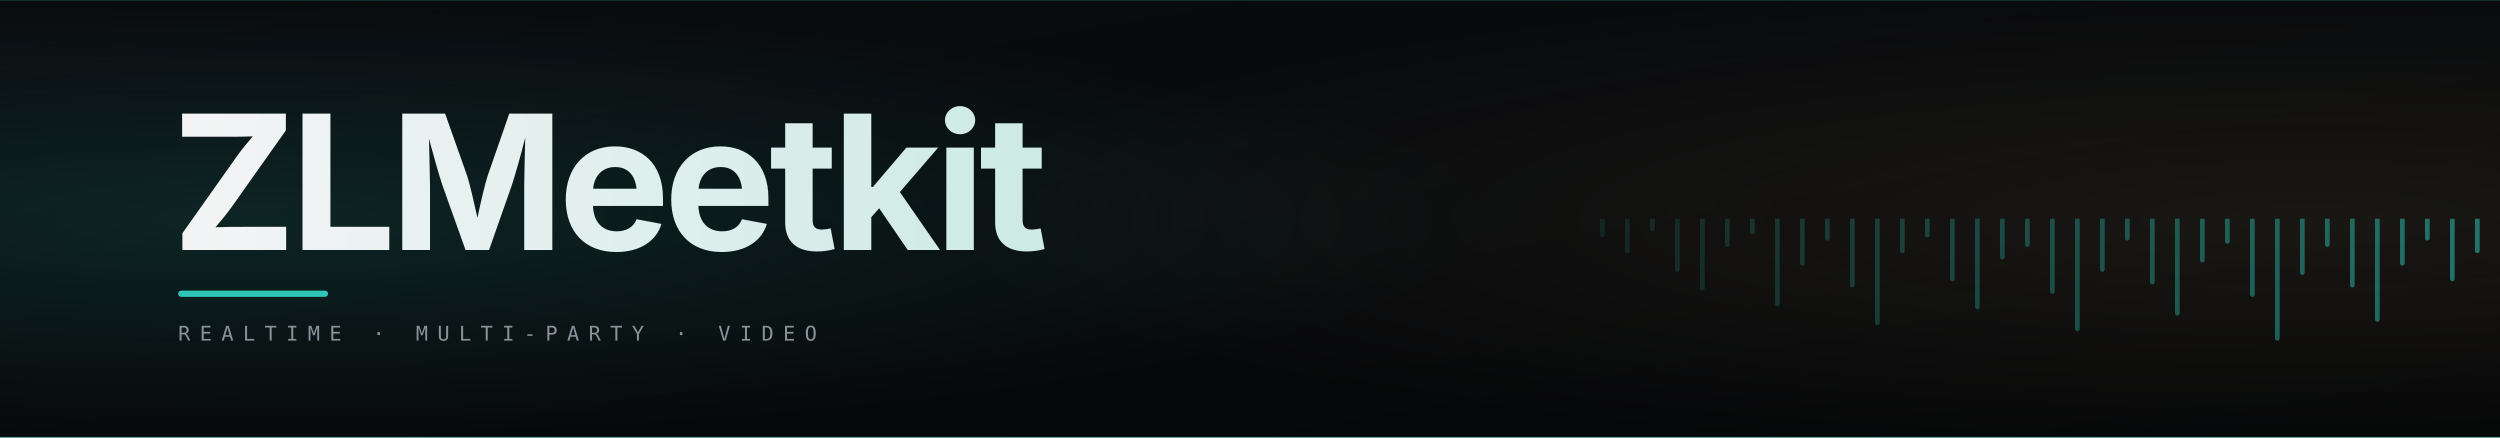
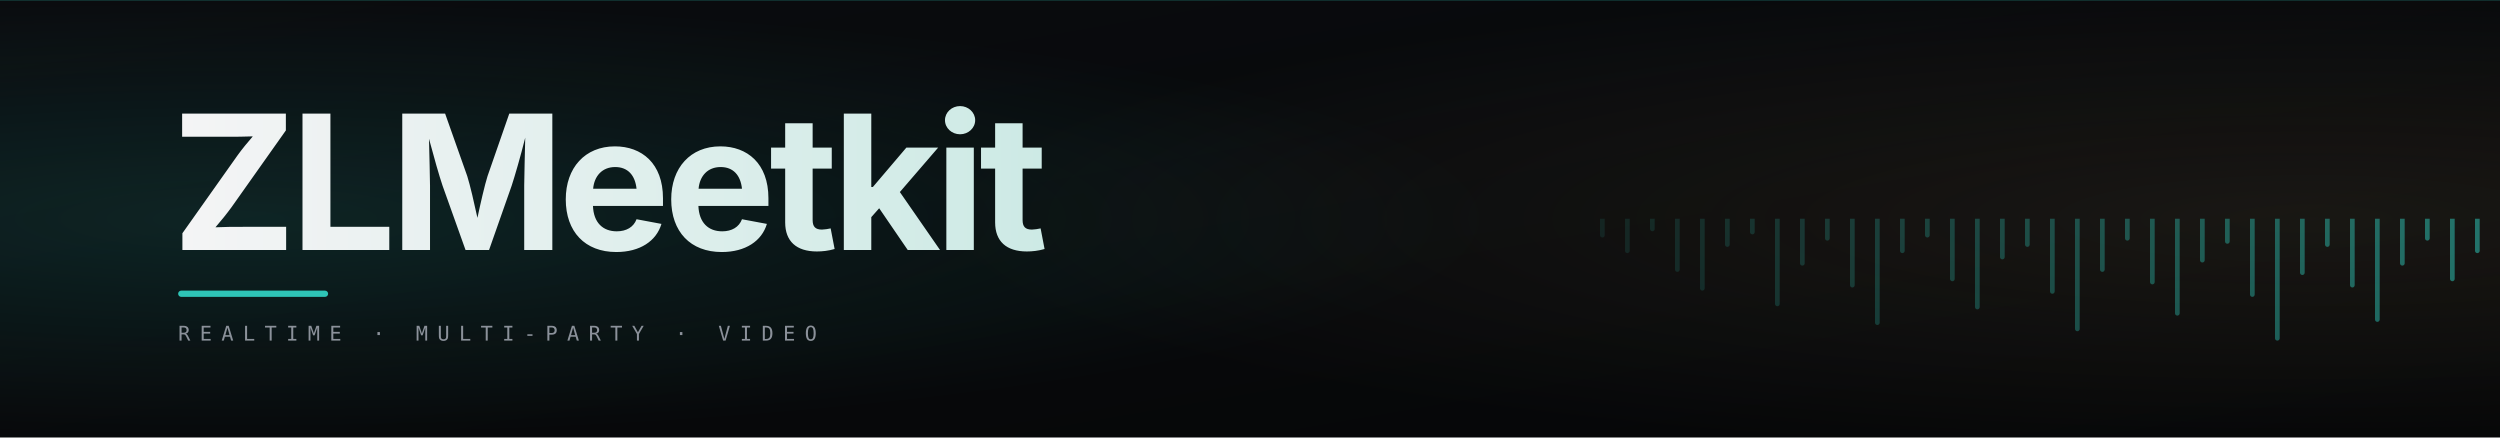
<svg xmlns="http://www.w3.org/2000/svg" viewBox="0 0 1600 280" width="1600" height="280" role="img" aria-label="ZLMeetkit">
  <defs>
    <linearGradient id="bg" x1="0" y1="0" x2="1" y2="1">
      <stop offset="0%" stop-color="#0a0c0f" />
      <stop offset="100%" stop-color="#050607" />
    </linearGradient>
    <radialGradient id="glowL" cx="0.1" cy="0.5" r="0.5">
      <stop offset="0%" stop-color="#2ec4b6" stop-opacity="0.14" />
      <stop offset="100%" stop-color="#2ec4b6" stop-opacity="0" />
    </radialGradient>
    <radialGradient id="glowR" cx="0.92" cy="0.5" r="0.55">
      <stop offset="0%" stop-color="#c4a574" stop-opacity="0.10" />
      <stop offset="100%" stop-color="#c4a574" stop-opacity="0" />
    </radialGradient>
    <linearGradient id="word" x1="0" y1="0" x2="1" y2="0">
      <stop offset="0%" stop-color="#f4f4f5" />
      <stop offset="100%" stop-color="#cdeae5" />
    </linearGradient>
    <linearGradient id="fadeMask" x1="0" y1="0" x2="1" y2="0">
      <stop offset="0%" stop-color="#000000" />
      <stop offset="55%" stop-color="#000000" />
      <stop offset="100%" stop-color="#ffffff" />
    </linearGradient>
    <mask id="fadeRight">
      <rect width="100%" height="100%" fill="url(#fadeMask)" />
    </mask>
  </defs>
  <rect width="1600" height="280" fill="url(#bg)" />
  <rect width="1600" height="280" fill="url(#glowL)" />
  <rect width="1600" height="280" fill="url(#glowR)" />
  <line x1="0" y1="0" x2="1600" y2="0" stroke="#2ec4b6" stroke-opacity="0.25" />
-   <line x1="0" y1="280" x2="1600" y2="280" stroke="#2ec4b6" stroke-opacity="0.35" />
  <style>
    .w { font-family: 'Geist','Inter',-apple-system,BlinkMacSystemFont,'Segoe UI','PingFang SC','Microsoft YaHei',sans-serif; font-weight:700; letter-spacing:-4px; }
    .s { font-family: 'Geist Mono','JetBrains Mono','SF Mono',Menlo,monospace; font-weight:500; letter-spacing:6px; }
  </style>
  <g transform="translate(110 0)">
    <text x="0" y="160" class="w" font-size="120" fill="url(#word)">ZLMeetkit</text>
    <rect x="4" y="186" width="96" height="4" rx="2" fill="#2ec4b6" />
    <text x="4" y="218" class="s" font-size="13" fill="#8b919a">REALTIME  ·  MULTI-PARTY  ·  VIDEO</text>
  </g>
  <g mask="url(#fadeRight)" transform="translate(0 140)">
    <g fill="#2ec4b6" fill-opacity="0.55">
      <rect x="1024" y="-12" width="3" height="24" rx="1.5" />
      <rect x="1040" y="-22" width="3" height="44" rx="1.5" />
      <rect x="1056" y="-8" width="3" height="16" rx="1.5" />
      <rect x="1072" y="-34" width="3" height="68" rx="1.5" />
      <rect x="1088" y="-46" width="3" height="92" rx="1.5" />
      <rect x="1104" y="-18" width="3" height="36" rx="1.5" />
      <rect x="1120" y="-10" width="3" height="20" rx="1.5" />
      <rect x="1136" y="-56" width="3" height="112" rx="1.5" />
      <rect x="1152" y="-30" width="3" height="60" rx="1.5" />
      <rect x="1168" y="-14" width="3" height="28" rx="1.5" />
      <rect x="1184" y="-44" width="3" height="88" rx="1.5" />
      <rect x="1200" y="-68" width="3" height="136" rx="1.5" />
      <rect x="1216" y="-22" width="3" height="44" rx="1.5" />
      <rect x="1232" y="-12" width="3" height="24" rx="1.5" />
      <rect x="1248" y="-40" width="3" height="80" rx="1.5" />
      <rect x="1264" y="-58" width="3" height="116" rx="1.5" />
      <rect x="1280" y="-26" width="3" height="52" rx="1.5" />
      <rect x="1296" y="-18" width="3" height="36" rx="1.5" />
      <rect x="1312" y="-48" width="3" height="96" rx="1.5" />
      <rect x="1328" y="-72" width="3" height="144" rx="1.5" />
      <rect x="1344" y="-34" width="3" height="68" rx="1.5" />
      <rect x="1360" y="-14" width="3" height="28" rx="1.5" />
      <rect x="1376" y="-42" width="3" height="84" rx="1.5" />
      <rect x="1392" y="-62" width="3" height="124" rx="1.5" />
      <rect x="1408" y="-28" width="3" height="56" rx="1.5" />
      <rect x="1424" y="-16" width="3" height="32" rx="1.5" />
      <rect x="1440" y="-50" width="3" height="100" rx="1.5" />
      <rect x="1456" y="-78" width="3" height="156" rx="1.5" />
      <rect x="1472" y="-36" width="3" height="72" rx="1.5" />
      <rect x="1488" y="-18" width="3" height="36" rx="1.5" />
      <rect x="1504" y="-44" width="3" height="88" rx="1.5" />
      <rect x="1520" y="-66" width="3" height="132" rx="1.5" />
      <rect x="1536" y="-30" width="3" height="60" rx="1.5" />
      <rect x="1552" y="-14" width="3" height="28" rx="1.5" />
      <rect x="1568" y="-40" width="3" height="80" rx="1.5" />
      <rect x="1584" y="-22" width="3" height="44" rx="1.5" />
    </g>
  </g>
</svg>
